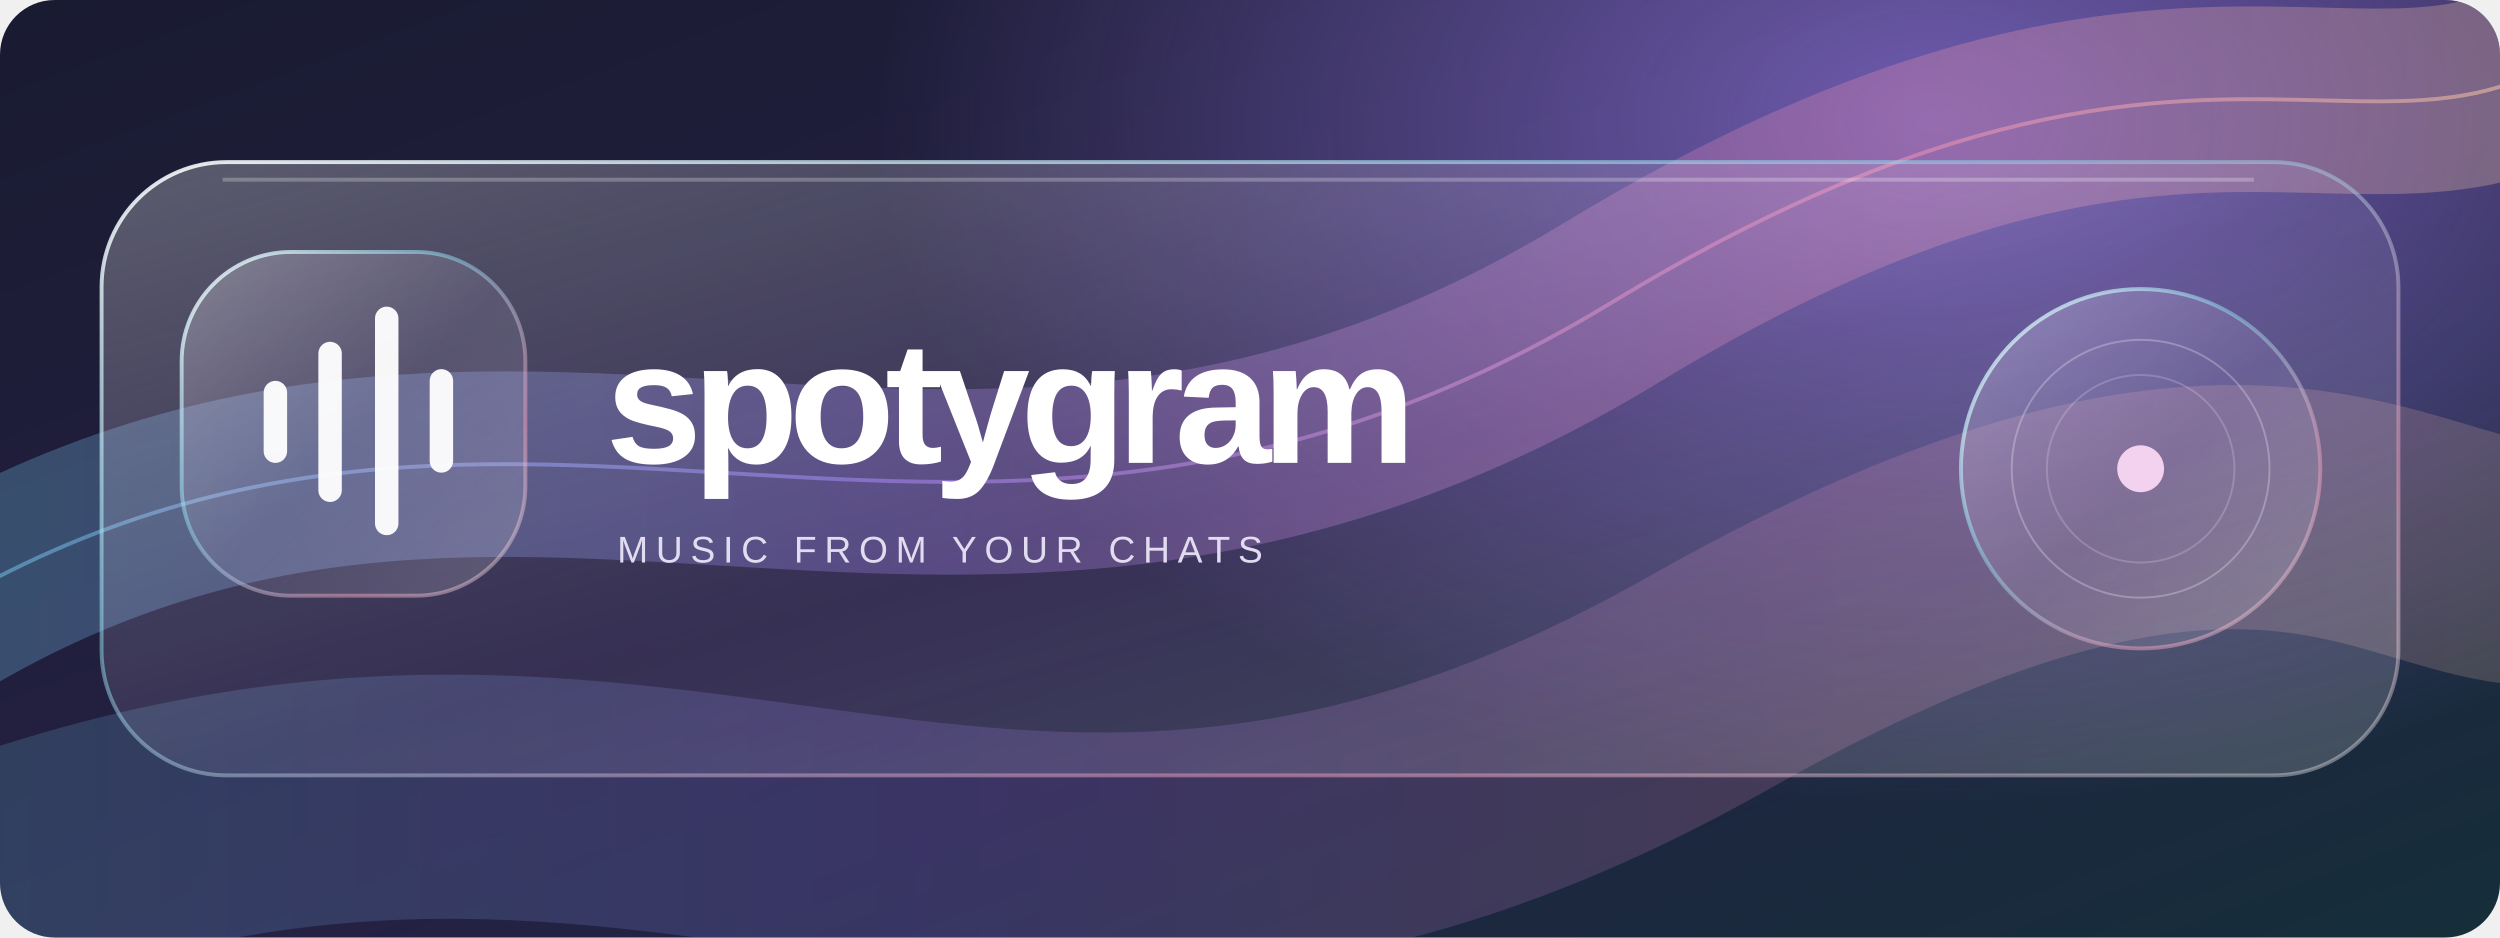
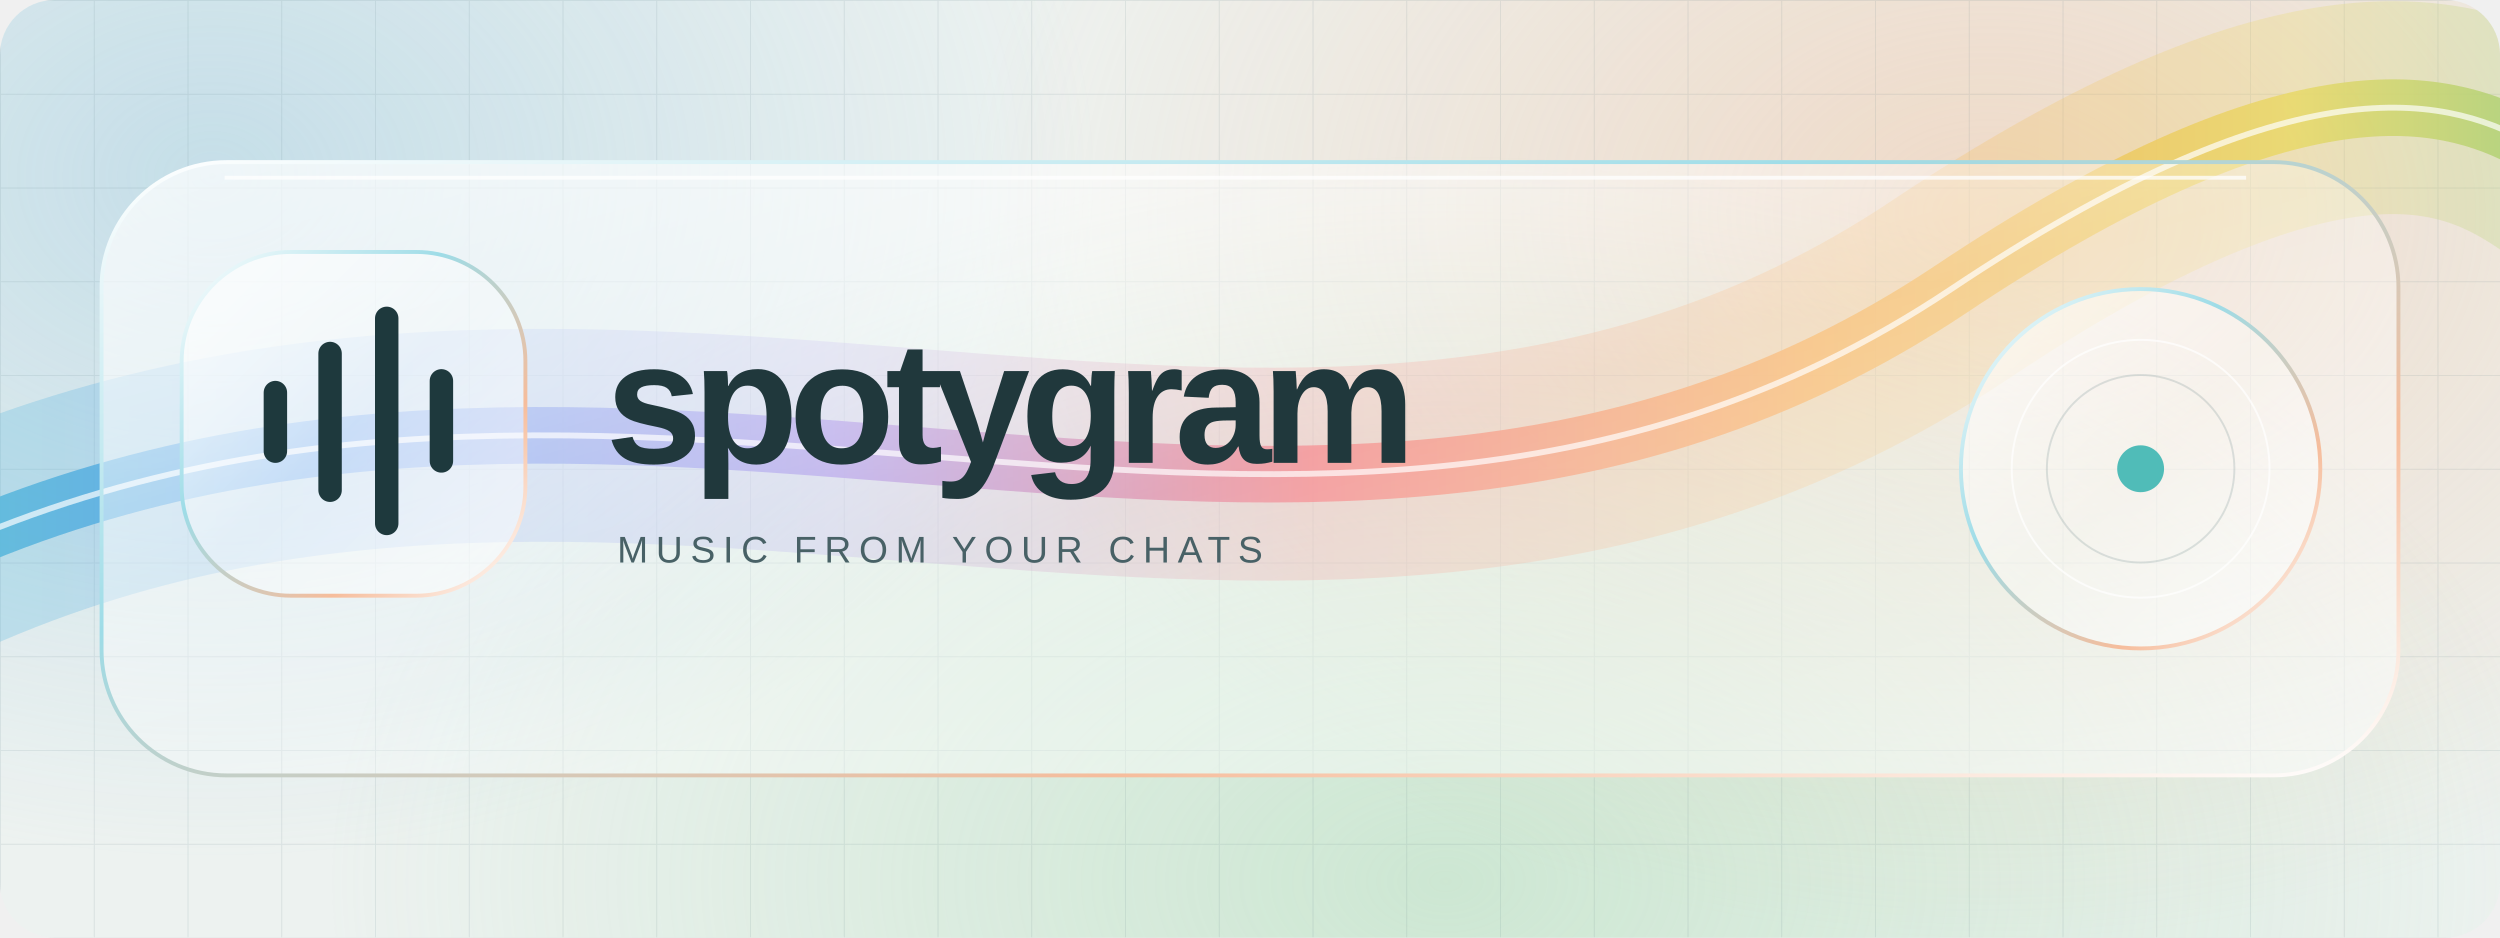
<svg xmlns="http://www.w3.org/2000/svg" width="1280" height="480" viewBox="0 0 1280 480" role="img" aria-labelledby="title desc">
  <defs>
-     <linearGradient id="night" x2="1" y2="1">
-       <stop stop-color="#191b31" />
-       <stop offset=".53" stop-color="#252044" />
-       <stop offset="1" stop-color="#152e3a" />
-     </linearGradient>
-     <linearGradient id="ribbon" x2="1" y2="0">
-       <stop stop-color="#65d2de" />
-       <stop offset=".37" stop-color="#9c7df5" />
-       <stop offset=".7" stop-color="#ee8cb4" />
-       <stop offset="1" stop-color="#f5d9a2" />
+     <linearGradient id="rainbow">
+       <stop stop-color="#58c9d2" />
+       <stop offset=".18" stop-color="#5e9deb" />
+       <stop offset=".35" stop-color="#a08ce4" />
+       <stop offset=".51" stop-color="#f07175" />
+       <stop offset=".68" stop-color="#f6af58" />
+       <stop offset=".84" stop-color="#e9d96c" />
+       <stop offset="1" stop-color="#72c987" />
    </linearGradient>
    <linearGradient id="glass" x2="1" y2="1">
-       <stop stop-color="#ffffff" stop-opacity=".28" />
-       <stop offset=".52" stop-color="#e9d8ff" stop-opacity=".09" />
-       <stop offset="1" stop-color="#ffffff" stop-opacity=".18" />
+       <stop stop-color="#fff" stop-opacity=".74" />
+       <stop offset=".5" stop-color="#fff" stop-opacity=".29" />
+       <stop offset="1" stop-color="#fff" stop-opacity=".55" />
    </linearGradient>
    <linearGradient id="edge" x2="1" y2="1">
-       <stop stop-color="#fff" stop-opacity=".9" />
-       <stop offset=".4" stop-color="#91deef" stop-opacity=".5" />
-       <stop offset=".75" stop-color="#f19fbc" stop-opacity=".5" />
-       <stop offset="1" stop-color="#fff" stop-opacity=".35" />
+       <stop stop-color="#fff" />
+       <stop offset=".38" stop-color="#9edce7" />
+       <stop offset=".72" stop-color="#f6bd9c" />
+       <stop offset="1" stop-color="#fff" />
    </linearGradient>
-     <radialGradient id="halo">
-       <stop stop-color="#a788ff" stop-opacity=".58" />
-       <stop offset="1" stop-color="#a788ff" stop-opacity="0" />
+     <radialGradient id="blue">
+       <stop stop-color="#84bedc" stop-opacity=".38" />
+       <stop offset="1" stop-color="#84bedc" stop-opacity="0" />
    </radialGradient>
+     <radialGradient id="warm">
+       <stop stop-color="#f1b991" stop-opacity=".43" />
+       <stop offset="1" stop-color="#f1b991" stop-opacity="0" />
+     </radialGradient>
+     <radialGradient id="green">
+       <stop stop-color="#a1d8aa" stop-opacity=".42" />
+       <stop offset="1" stop-color="#a1d8aa" stop-opacity="0" />
+     </radialGradient>
+     <pattern id="grid" width="48" height="48" patternUnits="userSpaceOnUse">
+       <path d="M48 0H0V48" fill="none" stroke="#4e747b" stroke-opacity=".12" />
+     </pattern>
    <clipPath id="frame">
      <rect width="1280" height="480" rx="28" />
    </clipPath>
  </defs>
  <g clip-path="url(#frame)">
-     <rect width="1280" height="480" fill="url(#night)" />
-     <ellipse cx="990" cy="62" rx="540" ry="350" fill="url(#halo)" />
-     <path d="M-120 375C225 89 461 376 825 155S1250 175 1400-70" fill="none" stroke="url(#ribbon)" stroke-opacity=".3" stroke-width="95" />
-     <path d="M-120 375C225 89 461 376 825 155S1250 175 1400-70" fill="none" stroke="url(#ribbon)" stroke-opacity=".55" stroke-width="2" />
-     <path d="M-80 480C342 287 489 568 876 349S1251 407 1410 219" fill="none" stroke="url(#ribbon)" stroke-opacity=".19" stroke-width="125" />
+     <rect width="1280" height="480" fill="#edf2f0" />
+     <ellipse cx="110" cy="90" rx="450" ry="350" fill="url(#blue)" />
+     <ellipse cx="1020" cy="110" rx="530" ry="370" fill="url(#warm)" />
+     <ellipse cx="740" cy="450" rx="570" ry="370" fill="url(#green)" />
+     <rect width="1280" height="480" fill="url(#grid)" />
+     <path d="M-100 319C283 88 656 377 999 148S1311 201 1410 80" fill="none" stroke="url(#rainbow)" stroke-opacity=".28" stroke-width="109" />
+     <path d="M-100 319C283 88 656 377 999 148S1311 201 1410 80" fill="none" stroke="url(#rainbow)" stroke-opacity=".89" stroke-width="29" />
+     <path d="M-100 319C283 88 656 377 999 148S1311 201 1410 80" fill="none" stroke="#fff" stroke-opacity=".68" stroke-width="3" />
    <rect x="52" y="83" width="1176" height="314" rx="64" fill="url(#glass)" stroke="url(#edge)" stroke-width="2" />
-     <path d="M114 92h1040" fill="none" stroke="#fff" stroke-opacity=".25" stroke-width="2" />
+     <path d="M115 91h1035" fill="none" stroke="#fff" stroke-opacity=".75" stroke-width="2" />
    <rect x="93" y="129" width="176" height="176" rx="56" fill="url(#glass)" stroke="url(#edge)" stroke-width="2" />
-     <g stroke="#fff" stroke-linecap="round" stroke-width="12" opacity=".95">
+     <g stroke="#1e393d" stroke-linecap="round" stroke-width="12">
      <path d="M141 201v30M169 181v70M198 163v105M226 195v41" />
    </g>
-     <text x="310" y="237" fill="#fff" font-family="Arial,Helvetica,sans-serif" font-size="89" font-weight="700" letter-spacing="-5">spotygram</text>
-     <text x="316" y="288" fill="#e1dcef" font-family="Arial,Helvetica,sans-serif" font-size="19" letter-spacing="4">MUSIC FROM YOUR CHATS</text>
+     <text x="310" y="237" fill="#20383c" font-family="Arial,Helvetica,sans-serif" font-size="89" font-weight="700" letter-spacing="-5">spotygram</text>
+     <text x="316" y="288" fill="#486166" font-family="Arial,Helvetica,sans-serif" font-size="19" letter-spacing="4">MUSIC FROM YOUR CHATS</text>
    <circle cx="1096" cy="240" r="92" fill="url(#glass)" stroke="url(#edge)" stroke-width="2" />
-     <circle cx="1096" cy="240" r="66" fill="none" stroke="#f6f2ff" stroke-opacity=".28" />
-     <circle cx="1096" cy="240" r="48" fill="none" stroke="#f6f2ff" stroke-opacity=".2" />
-     <circle cx="1096" cy="240" r="12" fill="#f2d2ee" />
+     <circle cx="1096" cy="240" r="66" fill="none" stroke="#fff" stroke-opacity=".7" />
+     <circle cx="1096" cy="240" r="48" fill="none" stroke="#42656c" stroke-opacity=".17" />
+     <circle cx="1096" cy="240" r="12" fill="#50bcb8" />
  </g>
</svg>
